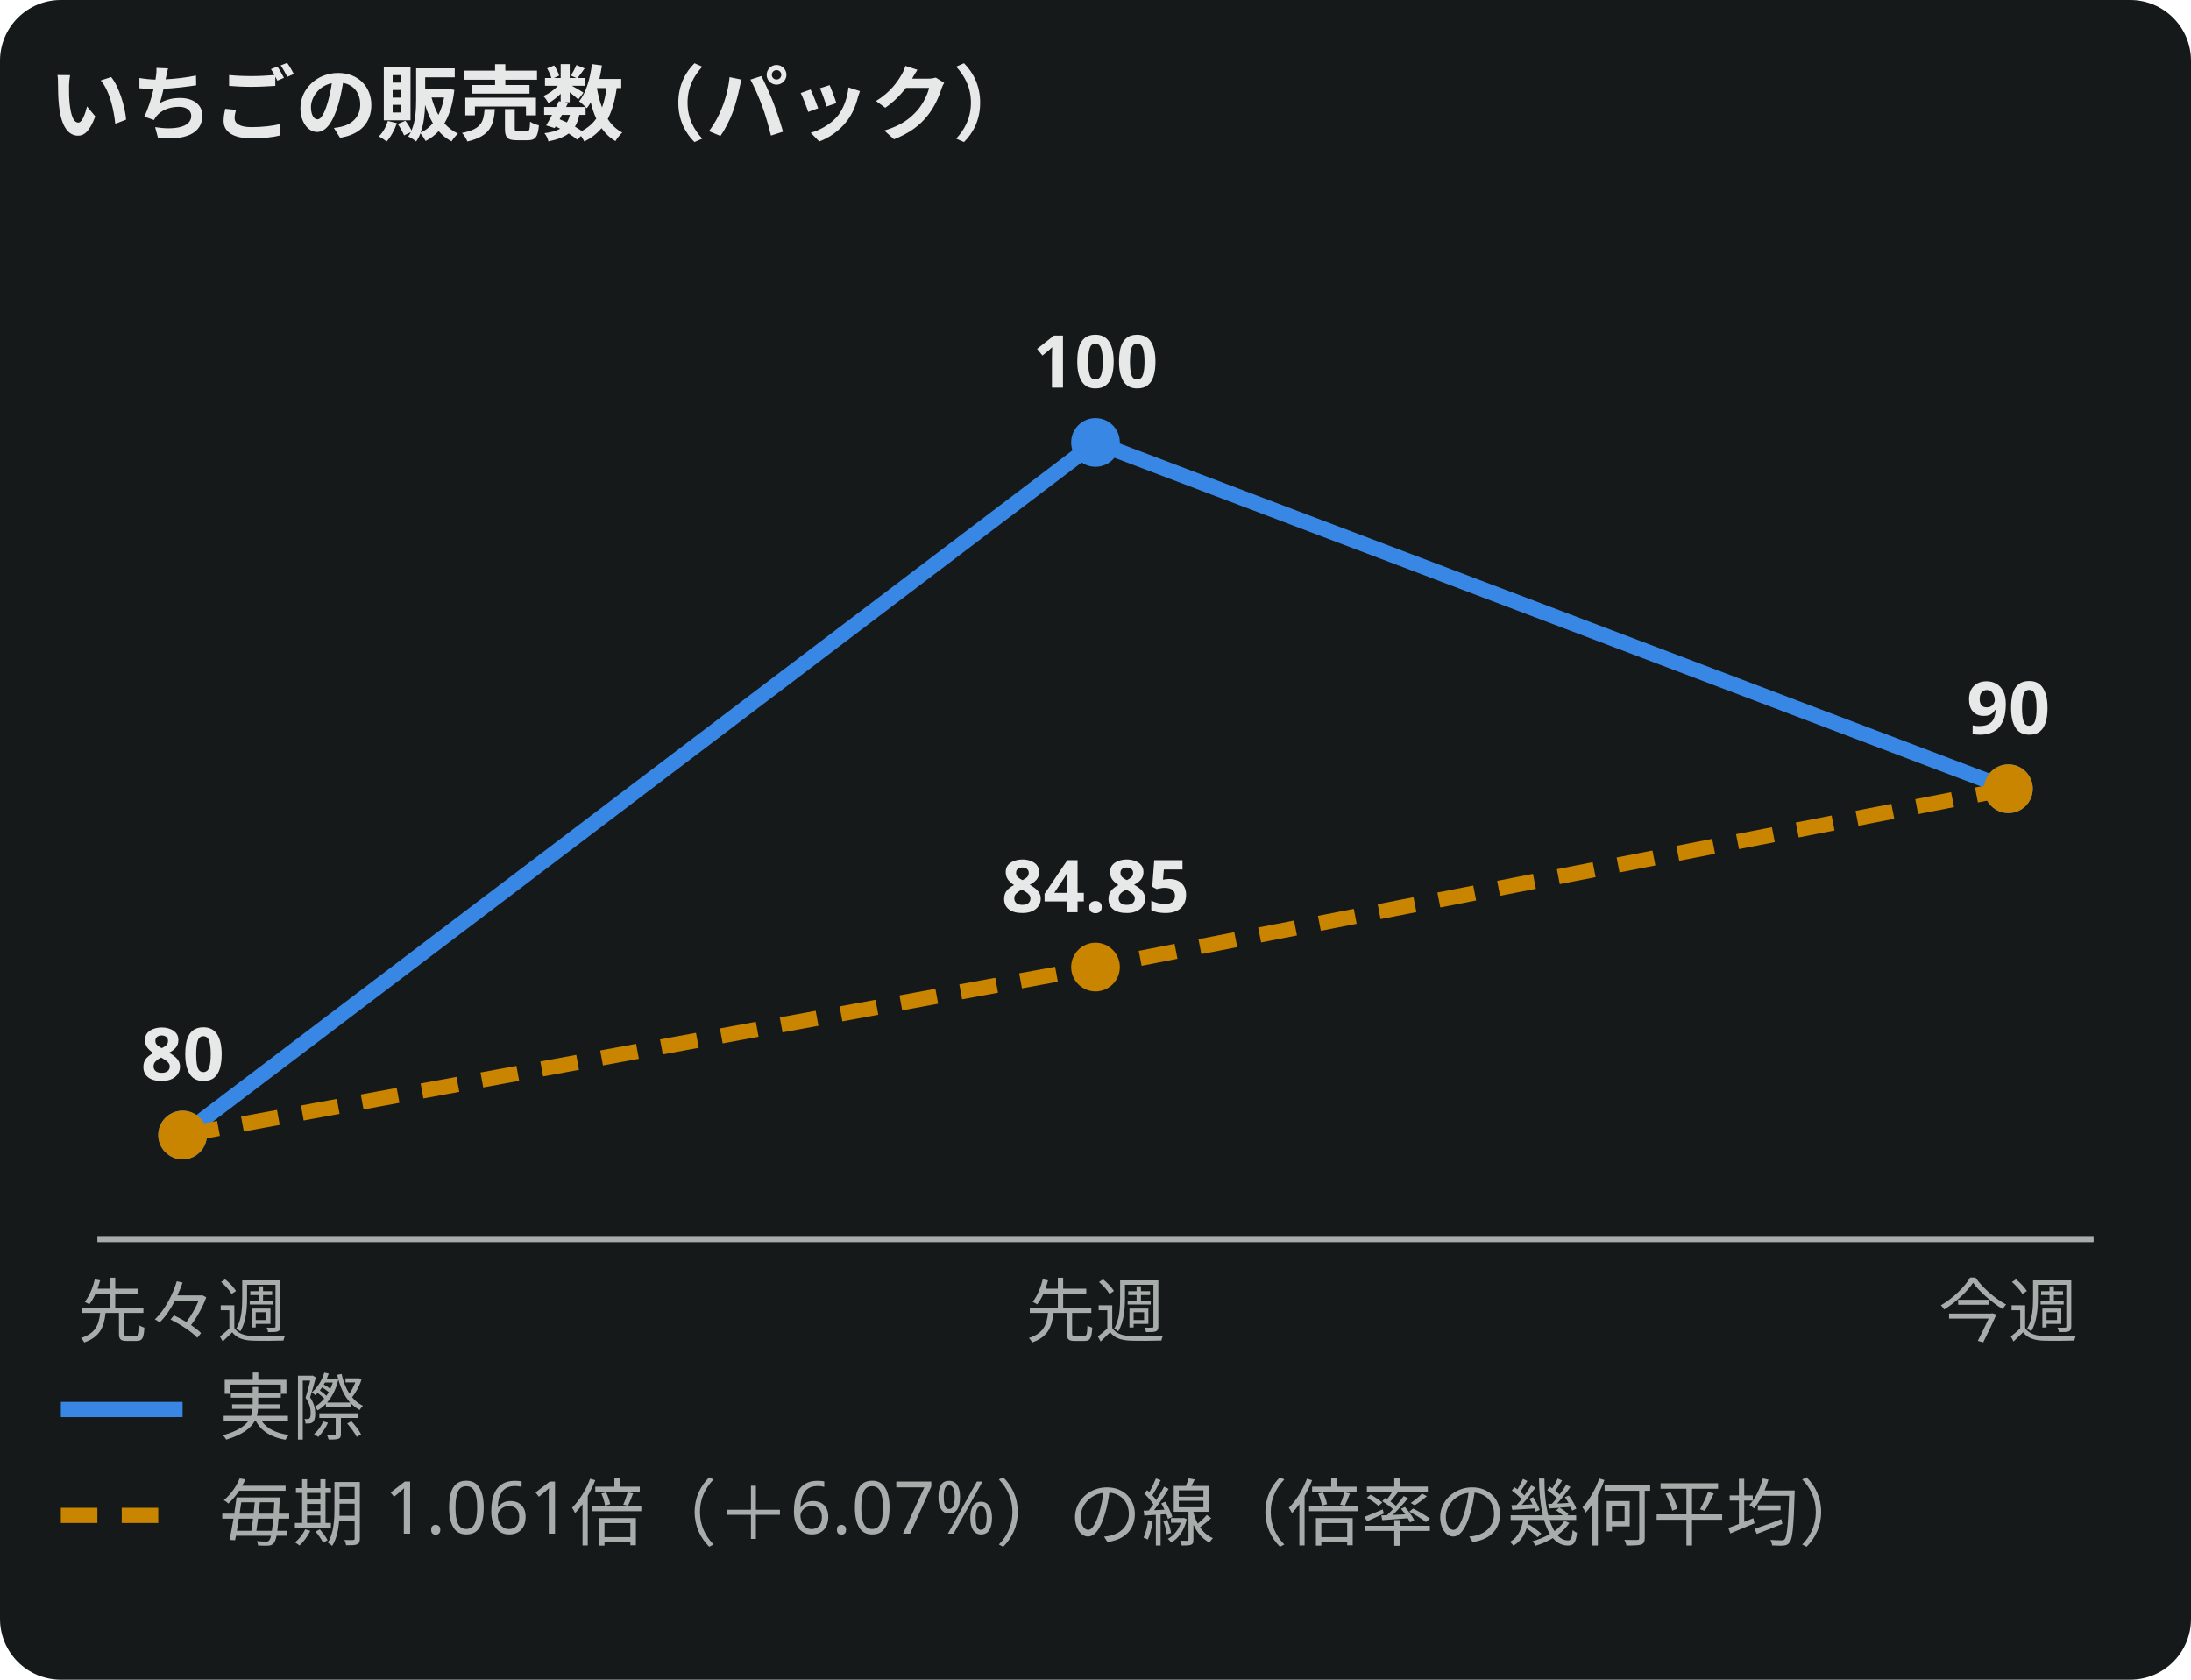
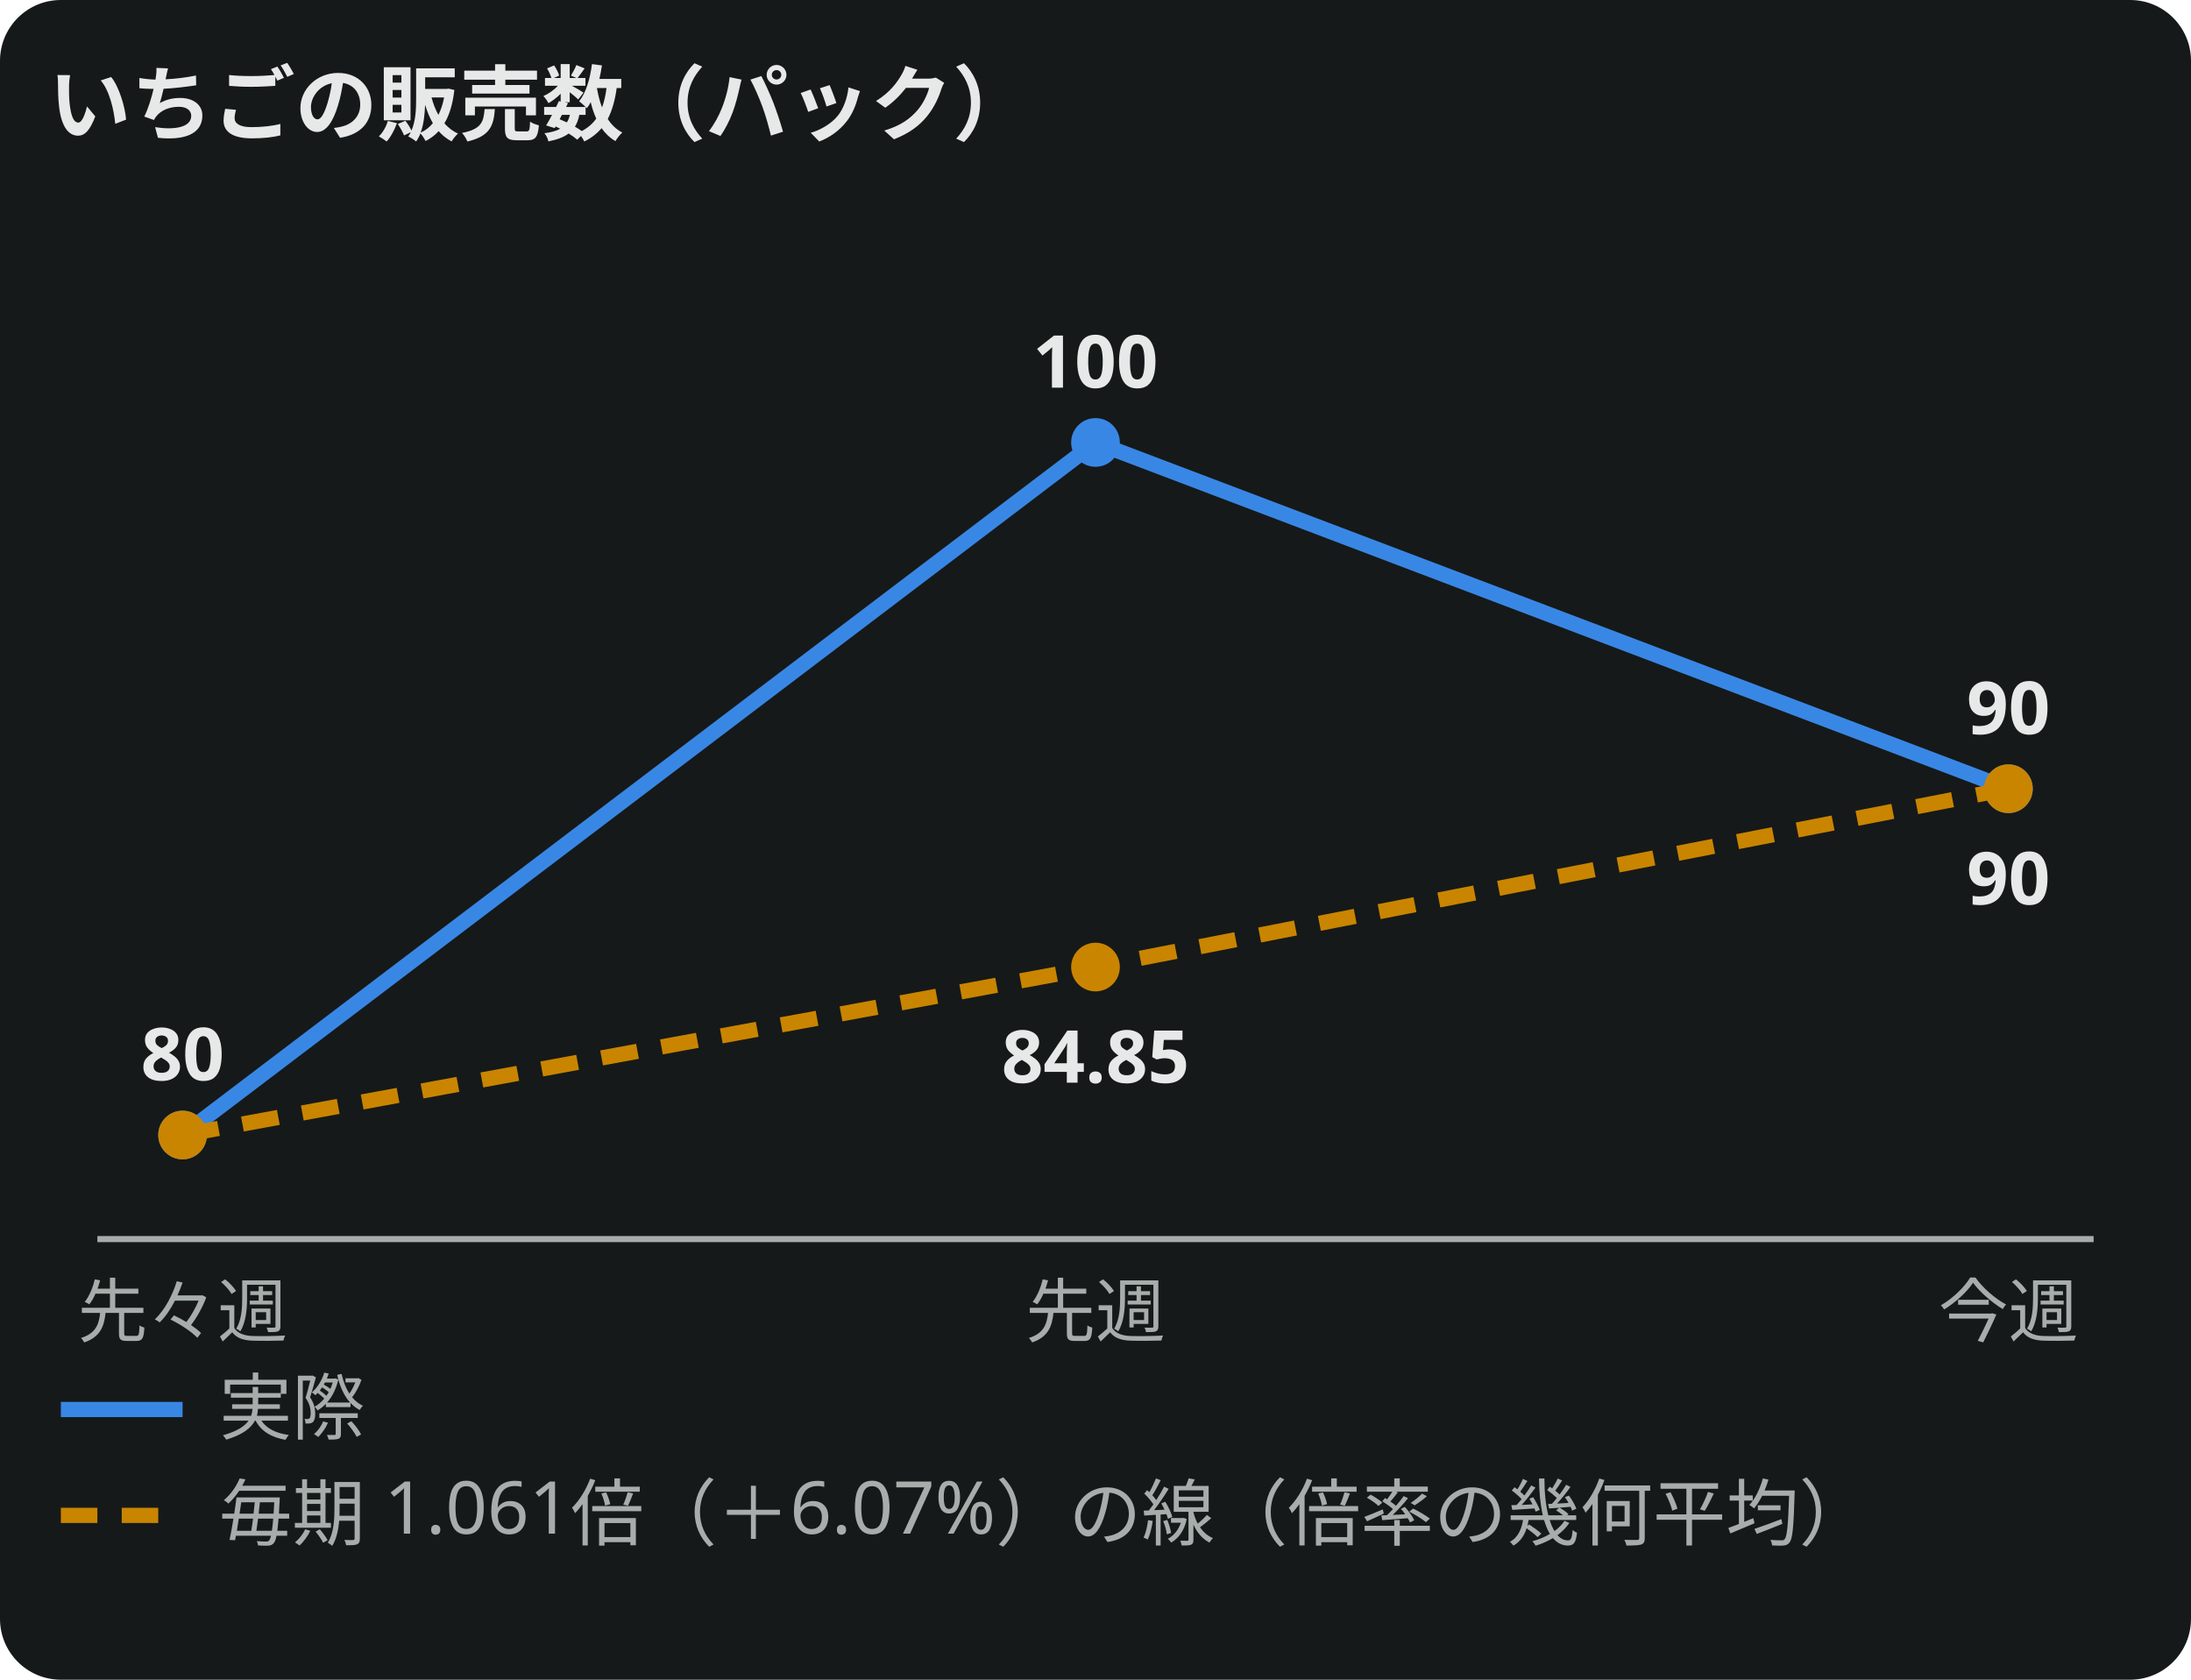
<svg xmlns="http://www.w3.org/2000/svg" viewBox="0 0 360 276" width="360" height="276" font-family="sans-serif" role="img" aria-label="折れ線（先々週・先週・今週）">
  <rect width="360" height="276" rx="10" fill="#161919" />
  <text x="8" y="22" font-size="13.5" fill="#e6e9e8" text-anchor="start" font-weight="bold">いちごの販売数（パック）</text>
  <line x1="16" y1="203.6" x2="344" y2="203.6" stroke="#a6adab" stroke-width="1" />
  <polyline points="30,186.5 180,72.7 330,129.6" fill="none" stroke="#3987e5" stroke-width="2.5" stroke-linejoin="round" />
  <circle cx="30" cy="186.5" r="4" fill="#3987e5" />
  <text x="30" y="177.5" font-size="12" fill="#e6e9e8" stroke="#161919" text-anchor="middle" font-weight="bold" stroke-width="4" paint-order="stroke">80</text>
  <circle cx="180" cy="72.7" r="4" fill="#3987e5" />
  <text x="180" y="63.7" font-size="12" fill="#e6e9e8" stroke="#161919" text-anchor="middle" font-weight="bold" stroke-width="4" paint-order="stroke">100</text>
  <circle cx="330" cy="129.6" r="4" fill="#3987e5" />
  <text x="330" y="120.6" font-size="12" fill="#e6e9e8" stroke="#161919" text-anchor="middle" font-weight="bold" stroke-width="4" paint-order="stroke">90</text>
  <polyline points="30,186.5 180,158.9 330,129.6" fill="none" stroke="#c98500" stroke-width="2.5" stroke-dasharray="6 4" stroke-linejoin="round" />
  <circle cx="30" cy="186.5" r="4" fill="#c98500" />
  <text x="30" y="177.5" font-size="12" fill="#e6e9e8" stroke="#161919" text-anchor="middle" font-weight="bold" stroke-width="4" paint-order="stroke">80</text>
  <circle cx="180" cy="158.9" r="4" fill="#c98500" />
-   <text x="180" y="149.9" font-size="12" fill="#e6e9e8" stroke="#161919" text-anchor="middle" font-weight="bold" stroke-width="4" paint-order="stroke">84.85</text>
+   <text x="180" y="177.9" font-size="12" fill="#e6e9e8" stroke="#161919" text-anchor="middle" font-weight="bold" stroke-width="4" paint-order="stroke">84.85</text>
  <circle cx="330" cy="129.6" r="4" fill="#c98500" />
-   <text x="330" y="120.6" font-size="12" fill="#e6e9e8" stroke="#161919" text-anchor="middle" font-weight="bold" stroke-width="4" paint-order="stroke">90</text>
+   <text x="330" y="148.6" font-size="12" fill="#e6e9e8" stroke="#161919" text-anchor="middle" font-weight="bold" stroke-width="4" paint-order="stroke">90</text>
  <text x="30" y="219.6" font-size="11.5" fill="#a6adab" text-anchor="middle">先々週</text>
  <text x="180" y="219.6" font-size="11.5" fill="#a6adab" text-anchor="middle">先週</text>
  <text x="330" y="219.6" font-size="11.5" fill="#a6adab" text-anchor="middle">今週</text>
  <line x1="10" y1="231.6" x2="30" y2="231.6" stroke="#3987e5" stroke-width="2.5" />
  <text x="36" y="235.6" font-size="12" fill="#a6adab" text-anchor="start">実際</text>
  <line x1="10" y1="249" x2="30" y2="249" stroke="#c98500" stroke-width="2.5" stroke-dasharray="6 4" />
  <text x="36" y="253" font-size="12" fill="#a6adab" text-anchor="start">毎期 1.061倍（＋6.07%）の線（倍率の幾何平均）</text>
</svg>
